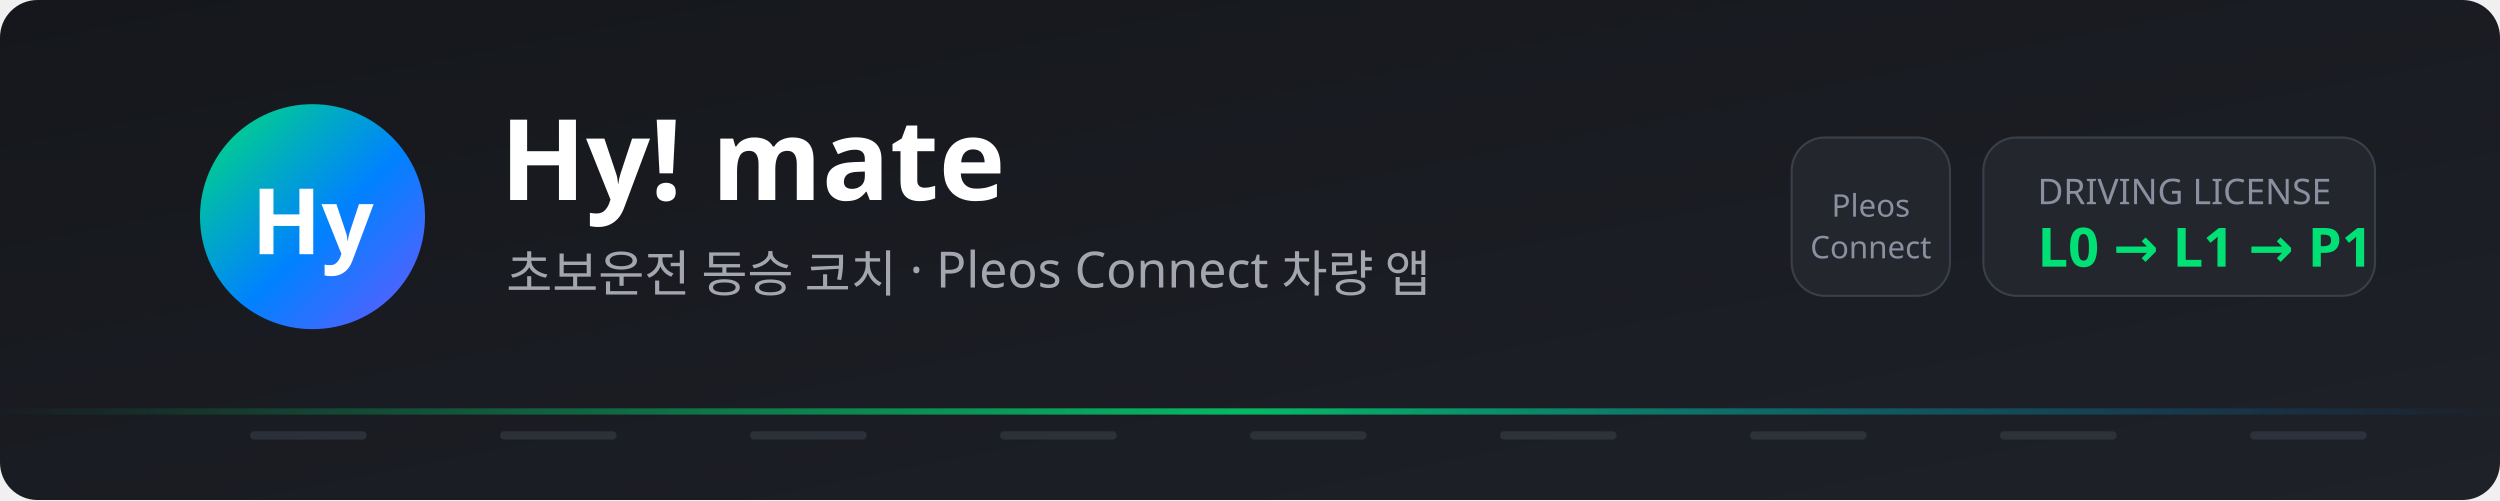
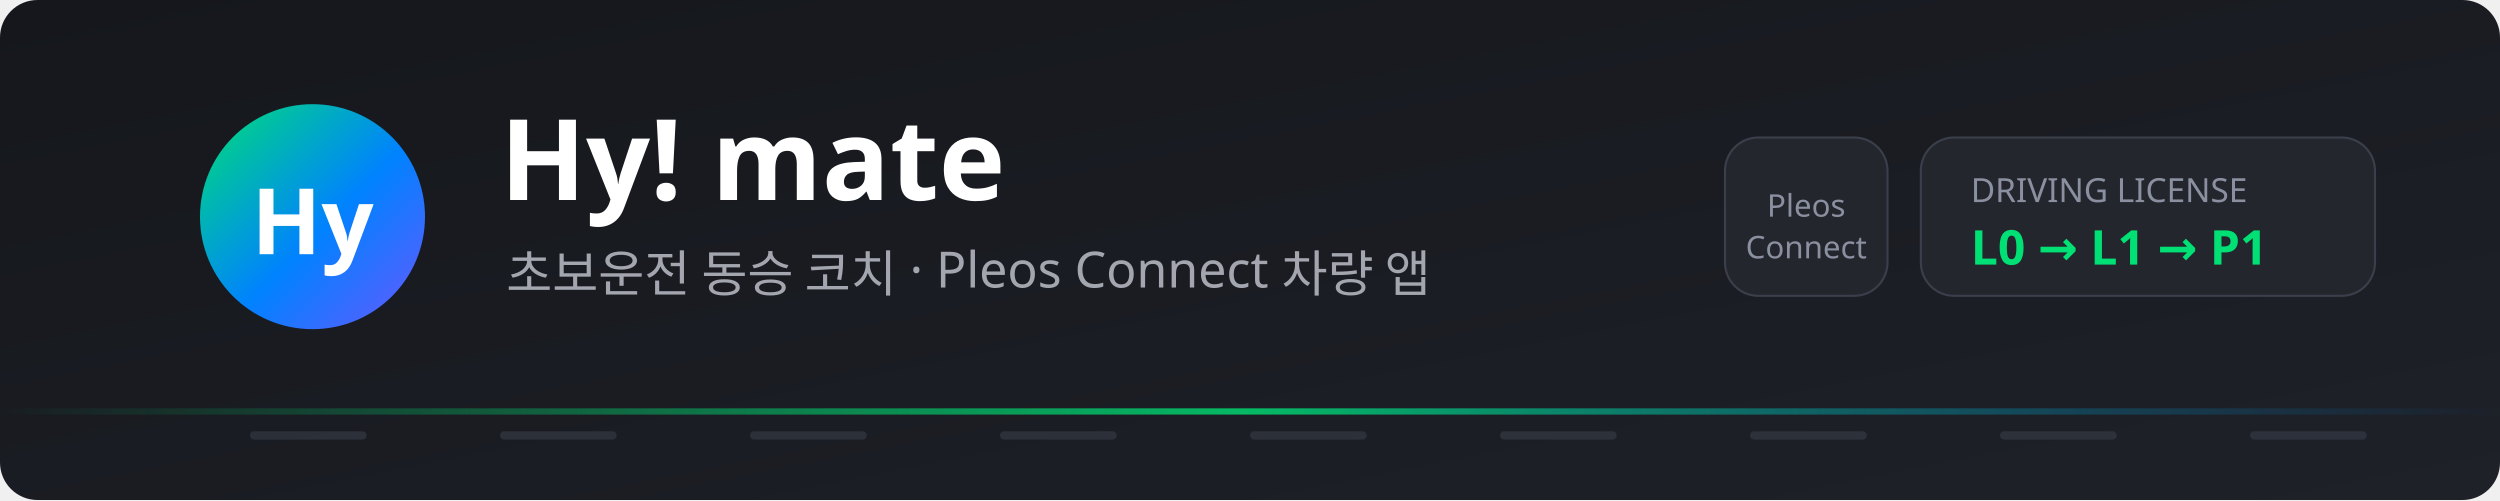
<svg xmlns="http://www.w3.org/2000/svg" width="1200" height="240" viewBox="0 0 1200 240" font-family="'Malgun Gothic','Apple SD Gothic Neo','Noto Sans KR',sans-serif">
  <defs>
    <linearGradient id="bg" x1="0" y1="0" x2="1" y2="1">
      <stop offset="0" stop-color="#15171C" />
      <stop offset="1" stop-color="#1E2128" />
    </linearGradient>
    <linearGradient id="mark" x1="0" y1="0" x2="1" y2="1">
      <stop offset="0" stop-color="#00E074" />
      <stop offset="0.55" stop-color="#0082FF" />
      <stop offset="1" stop-color="#6A57FF" />
    </linearGradient>
    <linearGradient id="road" x1="0" y1="0" x2="1" y2="0">
      <stop offset="0" stop-color="#00E074" stop-opacity="0" />
      <stop offset="0.5" stop-color="#00E074" />
      <stop offset="1" stop-color="#0082FF" stop-opacity="0" />
    </linearGradient>
  </defs>
  <rect width="1200" height="240" rx="18" fill="url(#bg)" />
  <rect x="0" y="196" width="1200" height="3" fill="url(#road)" opacity="0.8" />
  <g opacity="0.55">
    <rect x="120" y="207" width="56" height="4" rx="2" fill="#3A3F4B" />
    <rect x="240" y="207" width="56" height="4" rx="2" fill="#3A3F4B" />
    <rect x="360" y="207" width="56" height="4" rx="2" fill="#3A3F4B" />
    <rect x="480" y="207" width="56" height="4" rx="2" fill="#3A3F4B" />
    <rect x="600" y="207" width="56" height="4" rx="2" fill="#3A3F4B" />
    <rect x="720" y="207" width="56" height="4" rx="2" fill="#3A3F4B" />
    <rect x="840" y="207" width="56" height="4" rx="2" fill="#3A3F4B" />
    <rect x="960" y="207" width="56" height="4" rx="2" fill="#3A3F4B" />
    <rect x="1080" y="207" width="56" height="4" rx="2" fill="#3A3F4B" />
  </g>
  <circle cx="150" cy="104" r="54" fill="url(#mark)" />
  <text x="150" y="122" text-anchor="middle" font-size="44" font-weight="800" fill="#FFFFFF">Hy</text>
  <text x="240" y="96" font-size="54" font-weight="800" fill="#FFFFFF">Hy! mate</text>
  <text x="243" y="140" font-size="24" fill="#A3A6AE">초보운전 동승 코치 · Pleos Connect 차량 앱</text>
  <g>
-     <rect x="952" y="66" width="188" height="76" rx="16" fill="#23262D" stroke="#3A3F4B" />
-     <text x="978" y="98" font-size="17" fill="#8A90A0">DRIVING LICENSE</text>
-     <text x="978" y="128" font-size="26" font-weight="700" fill="#00E074">L0 → L1 → P1</text>
+     <rect x="922" y="66" width="218" height="76" rx="16" fill="#23262D" stroke="#3A3F4B" />
+     <text x="946" y="97" font-size="16" fill="#8A90A0">DRIVING LICENSE</text>
+     <text x="946" y="127" font-size="23" font-weight="700" fill="#00E074">L0 → L1 → P1</text>
  </g>
-   <rect x="860" y="66" width="76" height="76" rx="16" fill="#23262D" stroke="#3A3F4B" />
-   <text x="898" y="104" text-anchor="middle" font-size="15" fill="#8A90A0">Pleos</text>
-   <text x="898" y="124" text-anchor="middle" font-size="15" fill="#8A90A0">Connect</text>
+   <rect x="828" y="66" width="78" height="76" rx="16" fill="#23262D" stroke="#3A3F4B" />
+   <text x="867" y="104" text-anchor="middle" font-size="15" fill="#8A90A0">Pleos</text>
+   <text x="867" y="124" text-anchor="middle" font-size="15" fill="#8A90A0">Connect</text>
</svg>
